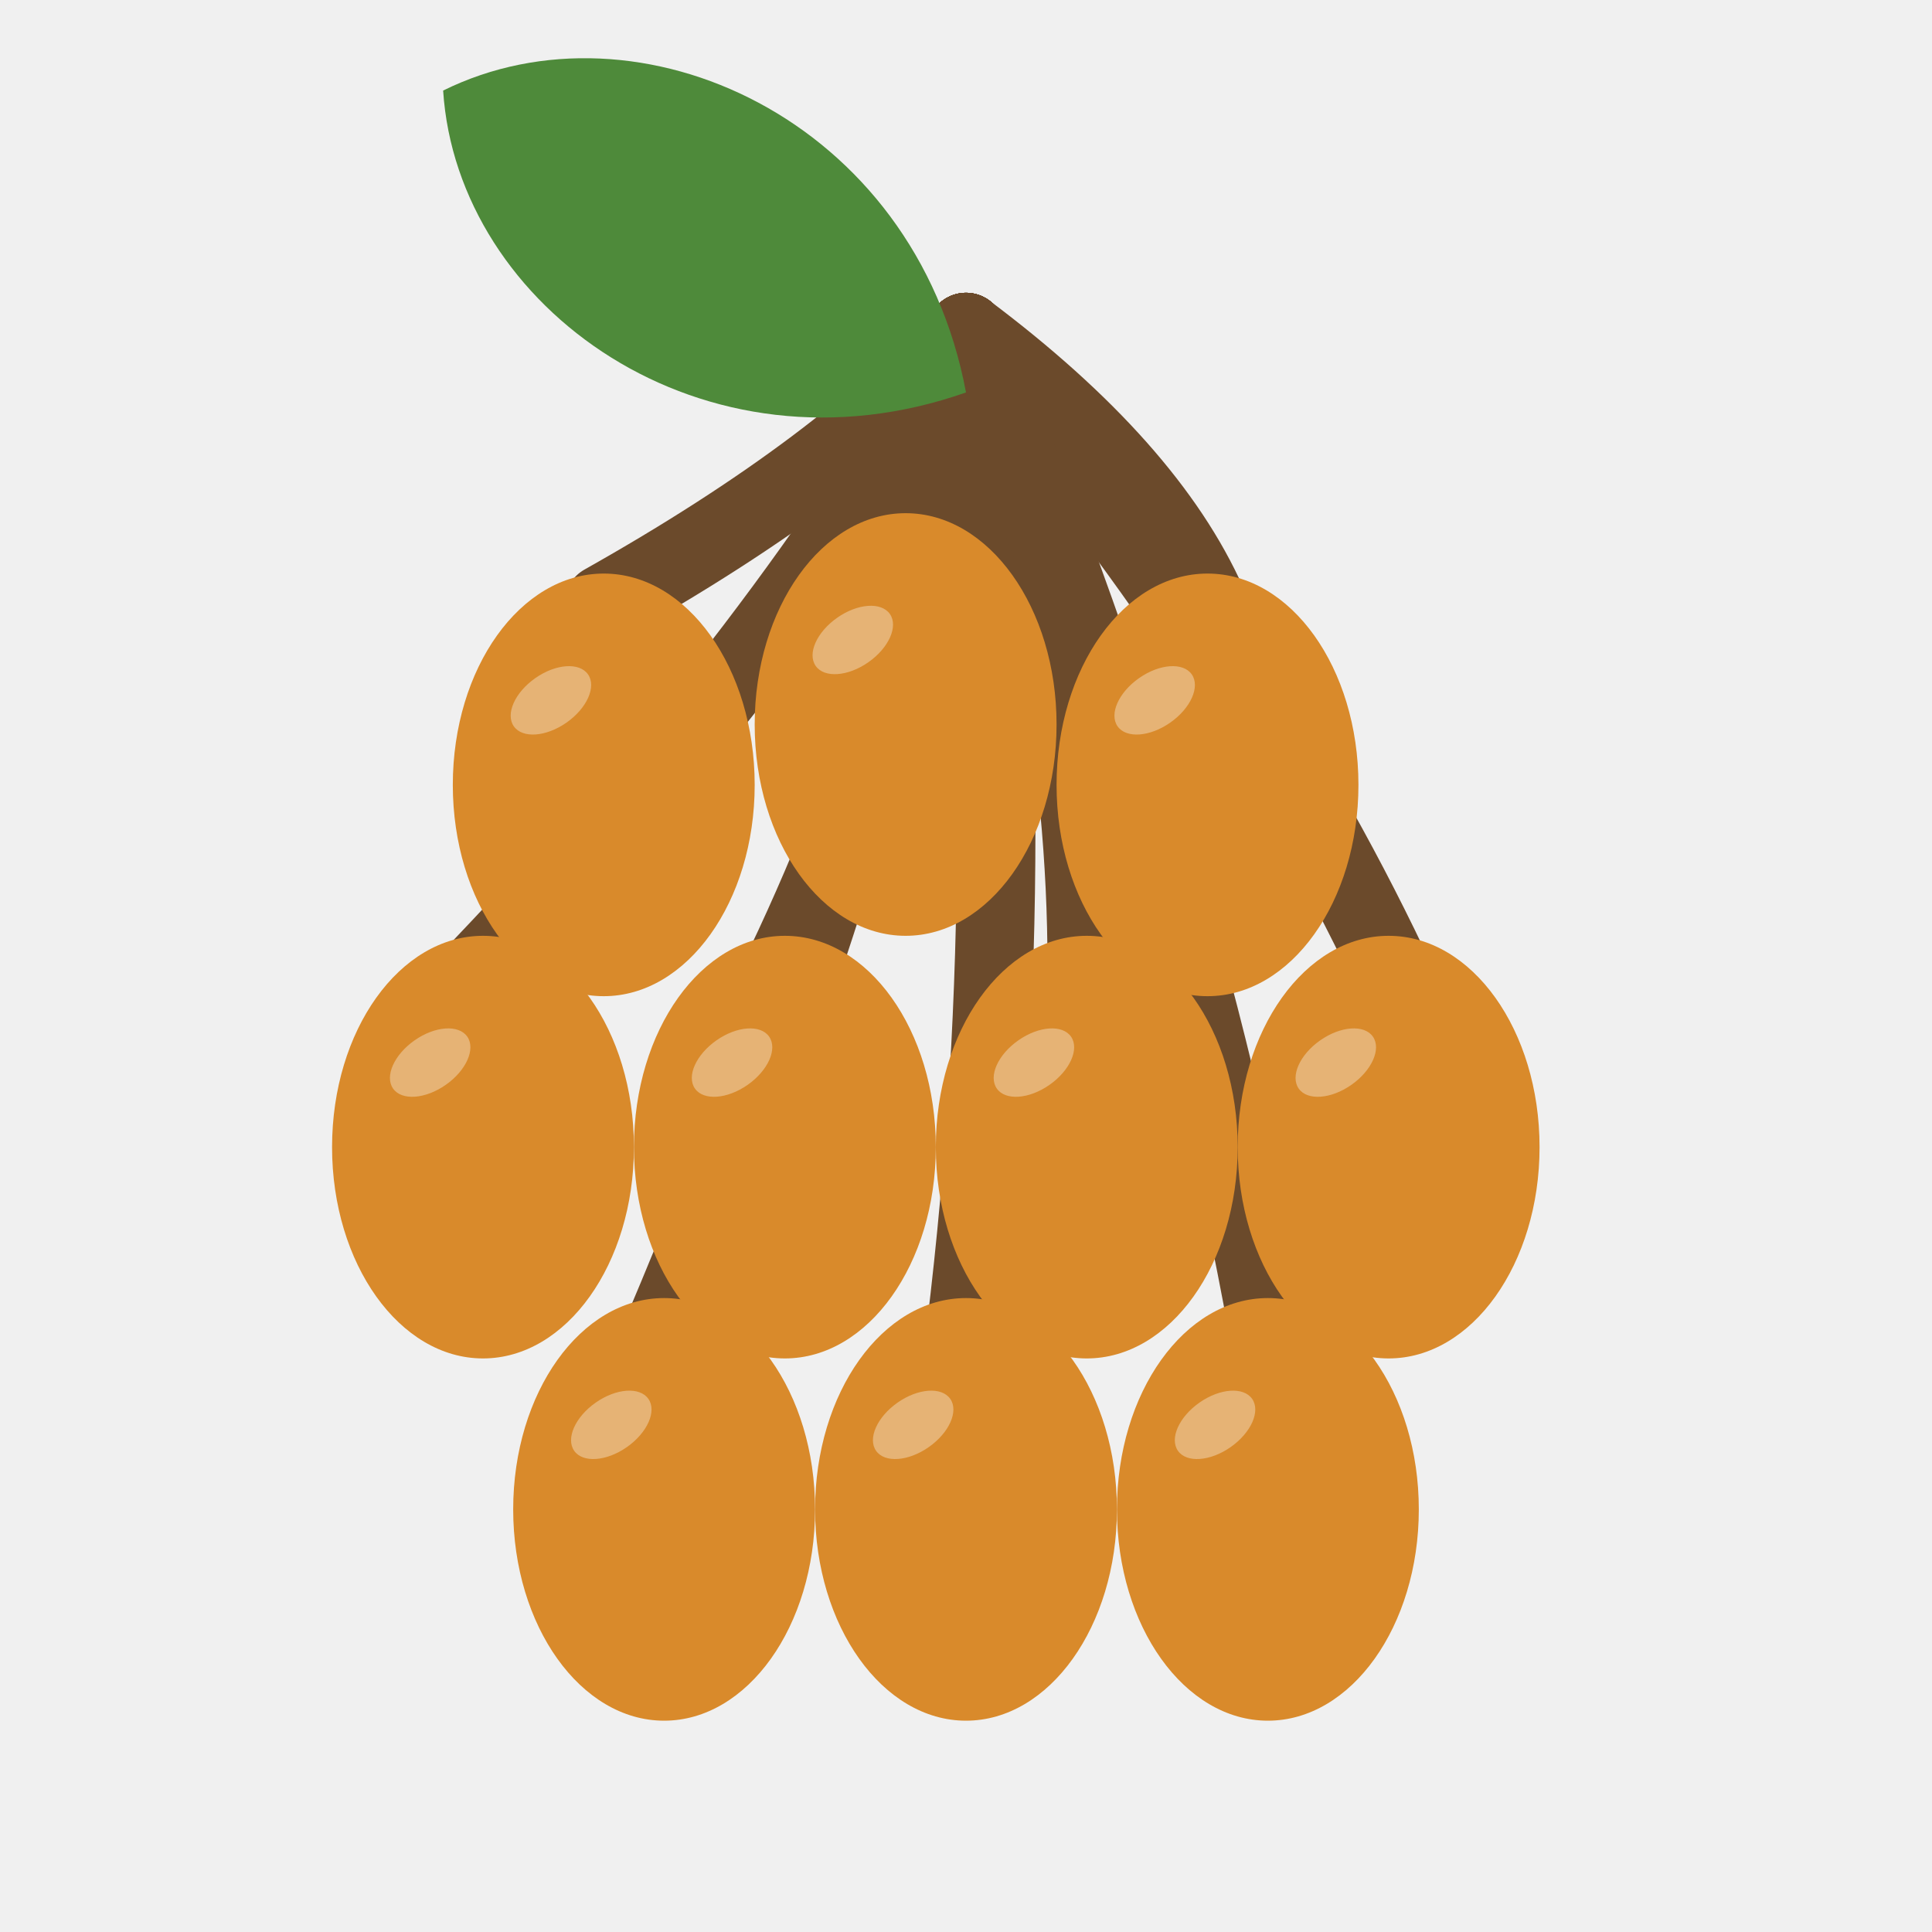
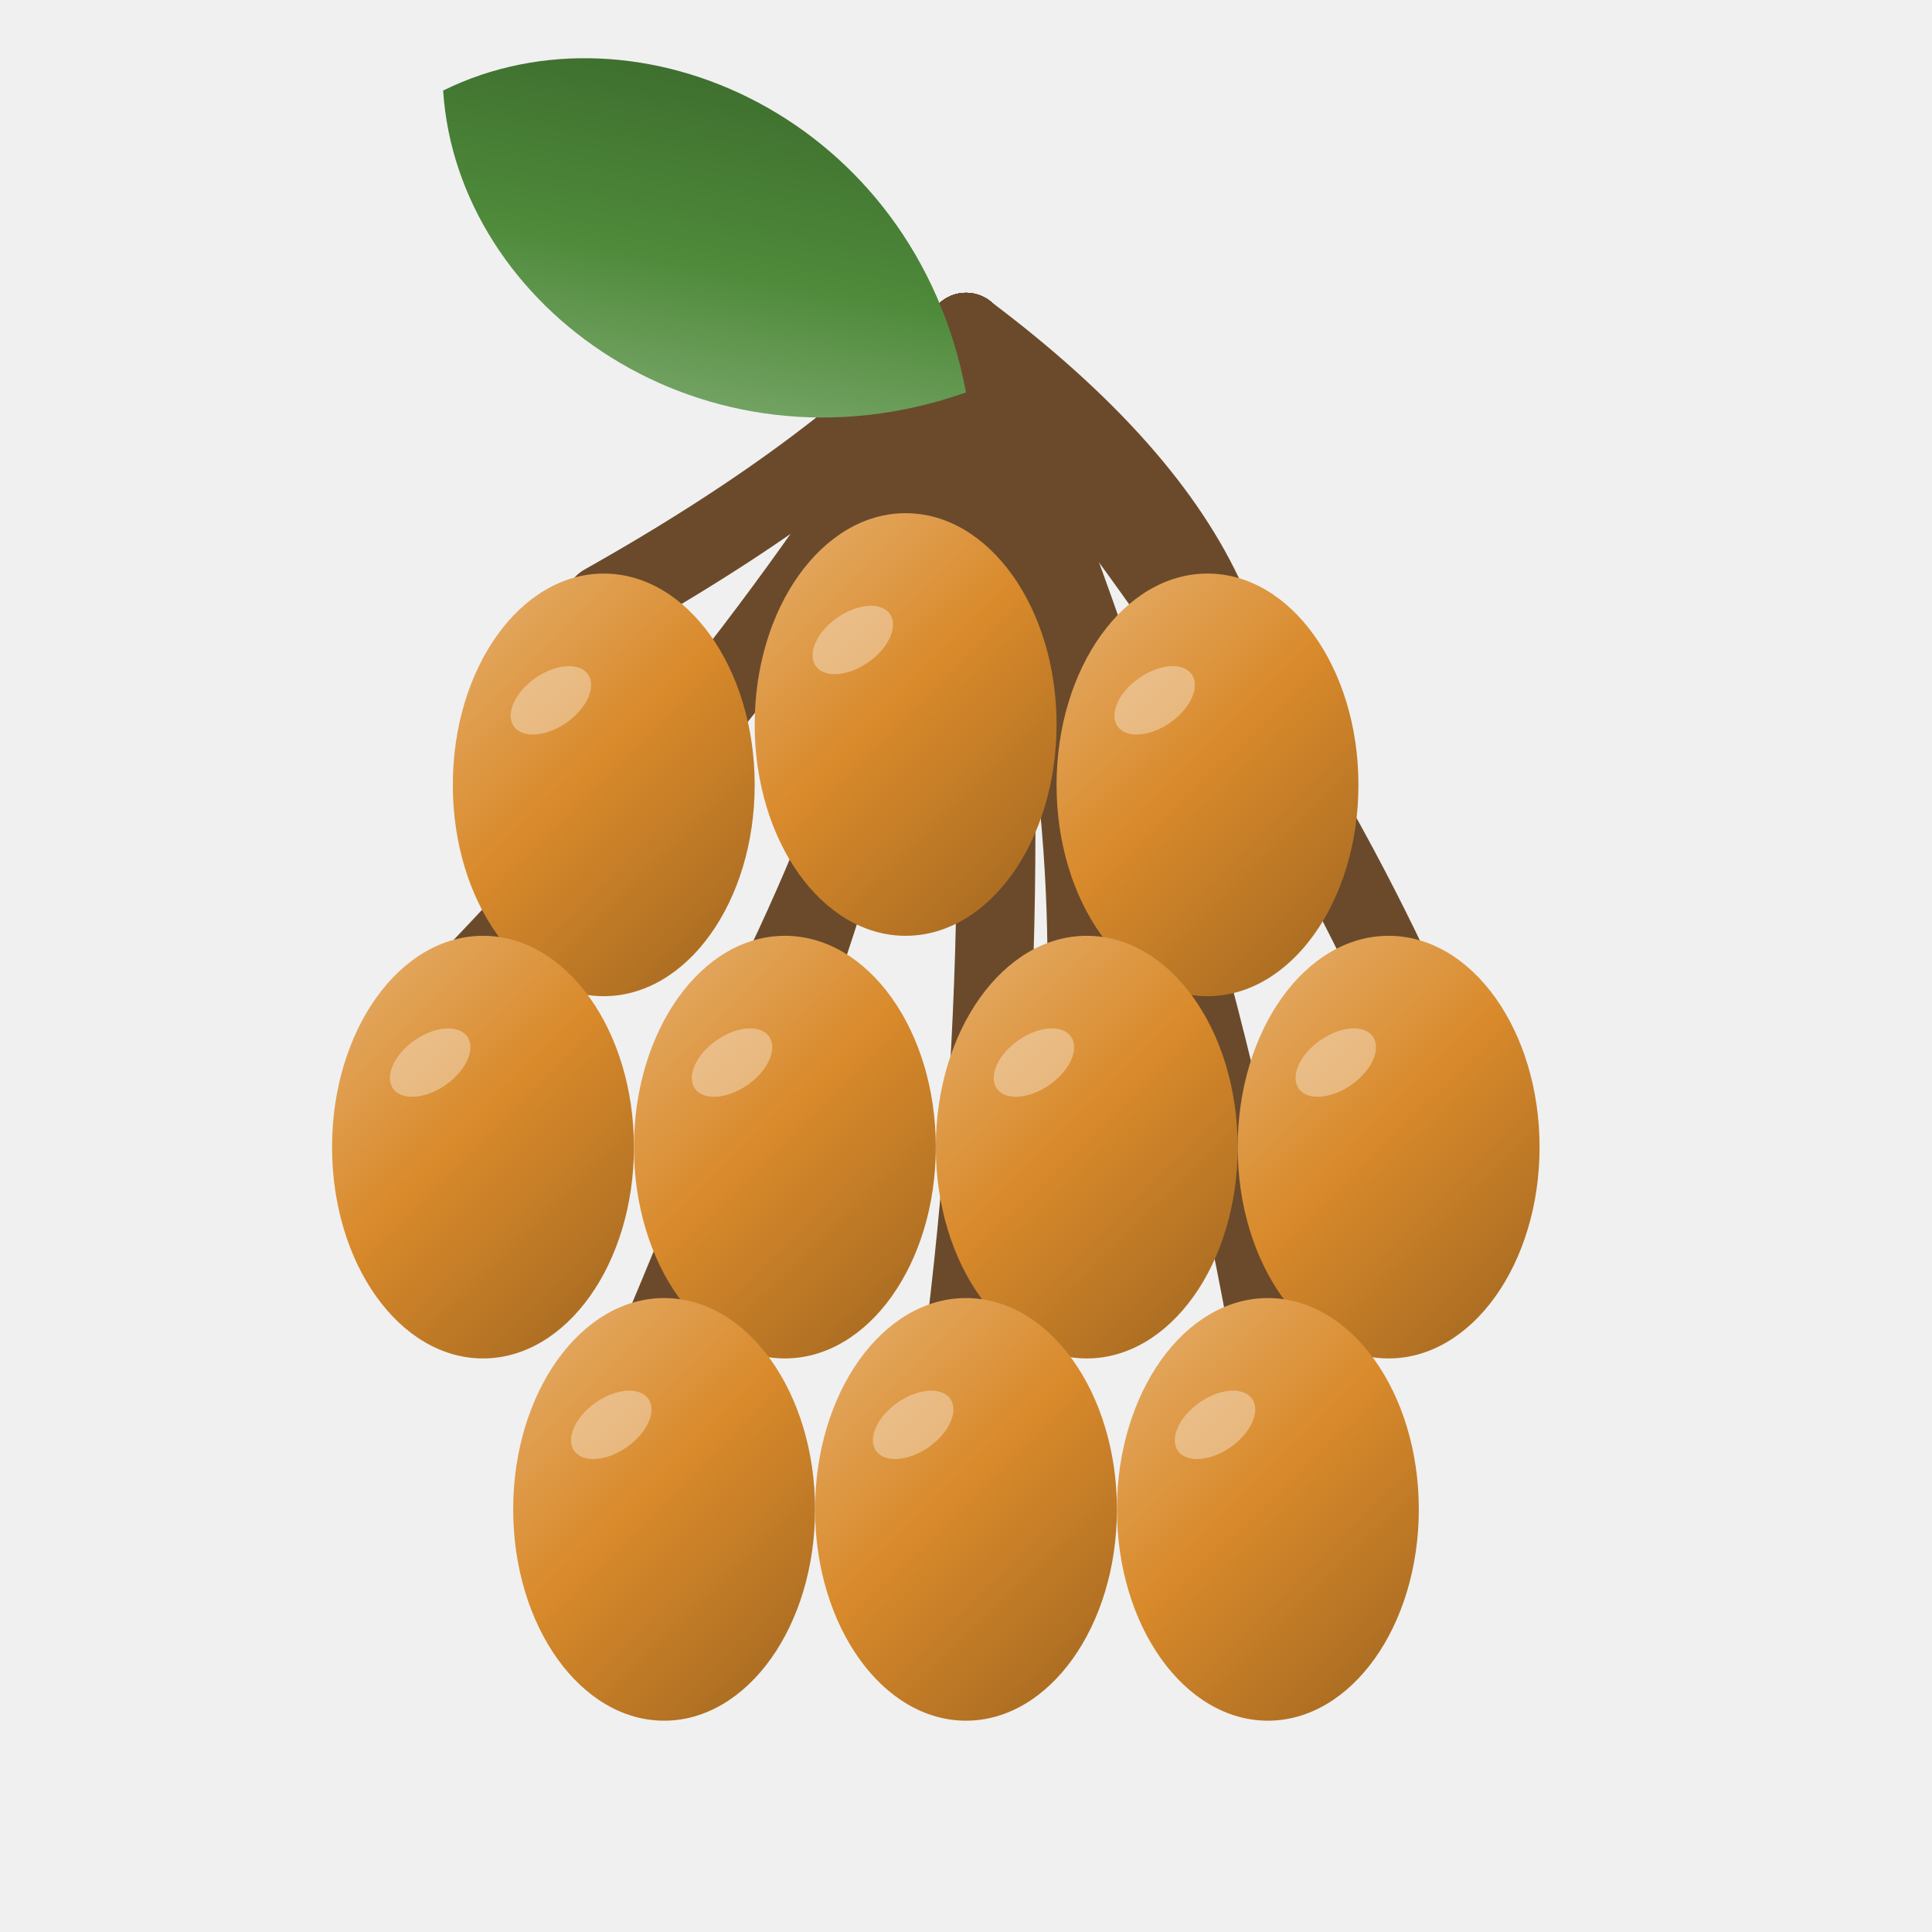
<svg xmlns="http://www.w3.org/2000/svg" viewBox="0 0 64 64" width="64" height="64">
+   <defs>
+     <linearGradient id="shade-0" x1="15%" y1="0%" x2="85%" y2="100%">
+       <stop offset="0" stop-color="#80ab71" />
+       <stop offset=".45" stop-color="#4E8A3A" />
+       <stop offset="1" stop-color="#3b692c" />
+     </linearGradient>
+     <linearGradient id="shade-1" x1="15%" y1="0%" x2="85%" y2="100%">
+       <stop offset="0" stop-color="#e4ab66" />
+       <stop offset=".45" stop-color="#D98A2B" />
+       <stop offset="1" stop-color="#a56921" />
+     </linearGradient>
+   </defs>
  <path d="M32 11 Q28 15.5 20 20" stroke="#6B4A2B" stroke-width="2.6" fill="none" stroke-linecap="round" />
  <path d="M32 11 Q33 14.5 30 18" stroke="#6B4A2B" stroke-width="2.6" fill="none" stroke-linecap="round" />
  <path d="M32 11 Q38 15.5 40 20" stroke="#6B4A2B" stroke-width="2.6" fill="none" stroke-linecap="round" />
  <path d="M32 11 Q26 21.5 16 32" stroke="#6B4A2B" stroke-width="2.6" fill="none" stroke-linecap="round" />
  <path d="M32 11 Q31 21.5 26 32" stroke="#6B4A2B" stroke-width="2.6" fill="none" stroke-linecap="round" />
  <path d="M32 11 Q36 21.5 36 32" stroke="#6B4A2B" stroke-width="2.6" fill="none" stroke-linecap="round" />
  <path d="M32 11 Q41 21.5 46 32" stroke="#6B4A2B" stroke-width="2.6" fill="none" stroke-linecap="round" />
  <path d="M32 11 Q29 27.5 22 44" stroke="#6B4A2B" stroke-width="2.6" fill="none" stroke-linecap="round" />
  <path d="M32 11 Q34 27.5 32 44" stroke="#6B4A2B" stroke-width="2.6" fill="none" stroke-linecap="round" />
  <path d="M32 11 Q39 27.5 42 44" stroke="#6B4A2B" stroke-width="2.6" fill="none" stroke-linecap="round" />
-   <path d="M0 0 C6 -7 16 -6 20 0 C16 6 6 7 0 0Z" fill="#4E8A3A" transform="translate(32 13) rotate(-150)" />
-   <ellipse cx="20" cy="26" rx="5" ry="7" fill="#D98A2B" />
+   <path d="M0 0 C6 -7 16 -6 20 0 C16 6 6 7 0 0Z" fill="url(#shade-0)" transform="translate(32 13) rotate(-150)" />
+   <ellipse cx="20" cy="26" rx="5" ry="7" fill="url(#shade-1)" />
  <ellipse cx="18.25" cy="23.2" rx="1.5" ry="0.9" fill="#fff" opacity="0.35" transform="rotate(-35 18.25 23.2)" />
-   <ellipse cx="30" cy="24" rx="5" ry="7" fill="#D98A2B" />
+   <ellipse cx="30" cy="24" rx="5" ry="7" fill="url(#shade-1)" />
  <ellipse cx="28.25" cy="21.2" rx="1.5" ry="0.9" fill="#fff" opacity="0.35" transform="rotate(-35 28.25 21.2)" />
-   <ellipse cx="40" cy="26" rx="5" ry="7" fill="#D98A2B" />
+   <ellipse cx="40" cy="26" rx="5" ry="7" fill="url(#shade-1)" />
  <ellipse cx="38.25" cy="23.2" rx="1.5" ry="0.9" fill="#fff" opacity="0.35" transform="rotate(-35 38.25 23.2)" />
-   <ellipse cx="16" cy="38" rx="5" ry="7" fill="#D98A2B" />
+   <ellipse cx="16" cy="38" rx="5" ry="7" fill="url(#shade-1)" />
  <ellipse cx="14.25" cy="35.2" rx="1.5" ry="0.9" fill="#fff" opacity="0.35" transform="rotate(-35 14.25 35.2)" />
-   <ellipse cx="26" cy="38" rx="5" ry="7" fill="#D98A2B" />
+   <ellipse cx="26" cy="38" rx="5" ry="7" fill="url(#shade-1)" />
  <ellipse cx="24.25" cy="35.2" rx="1.5" ry="0.9" fill="#fff" opacity="0.35" transform="rotate(-35 24.25 35.2)" />
-   <ellipse cx="36" cy="38" rx="5" ry="7" fill="#D98A2B" />
+   <ellipse cx="36" cy="38" rx="5" ry="7" fill="url(#shade-1)" />
  <ellipse cx="34.25" cy="35.2" rx="1.5" ry="0.9" fill="#fff" opacity="0.35" transform="rotate(-35 34.25 35.2)" />
-   <ellipse cx="46" cy="38" rx="5" ry="7" fill="#D98A2B" />
+   <ellipse cx="46" cy="38" rx="5" ry="7" fill="url(#shade-1)" />
  <ellipse cx="44.25" cy="35.2" rx="1.5" ry="0.9" fill="#fff" opacity="0.35" transform="rotate(-35 44.25 35.2)" />
-   <ellipse cx="22" cy="50" rx="5" ry="7" fill="#D98A2B" />
+   <ellipse cx="22" cy="50" rx="5" ry="7" fill="url(#shade-1)" />
  <ellipse cx="20.25" cy="47.2" rx="1.5" ry="0.9" fill="#fff" opacity="0.35" transform="rotate(-35 20.25 47.2)" />
-   <ellipse cx="32" cy="50" rx="5" ry="7" fill="#D98A2B" />
+   <ellipse cx="32" cy="50" rx="5" ry="7" fill="url(#shade-1)" />
  <ellipse cx="30.25" cy="47.2" rx="1.5" ry="0.9" fill="#fff" opacity="0.35" transform="rotate(-35 30.25 47.2)" />
-   <ellipse cx="42" cy="50" rx="5" ry="7" fill="#D98A2B" />
+   <ellipse cx="42" cy="50" rx="5" ry="7" fill="url(#shade-1)" />
  <ellipse cx="40.25" cy="47.2" rx="1.5" ry="0.9" fill="#fff" opacity="0.35" transform="rotate(-35 40.25 47.2)" />
</svg>
